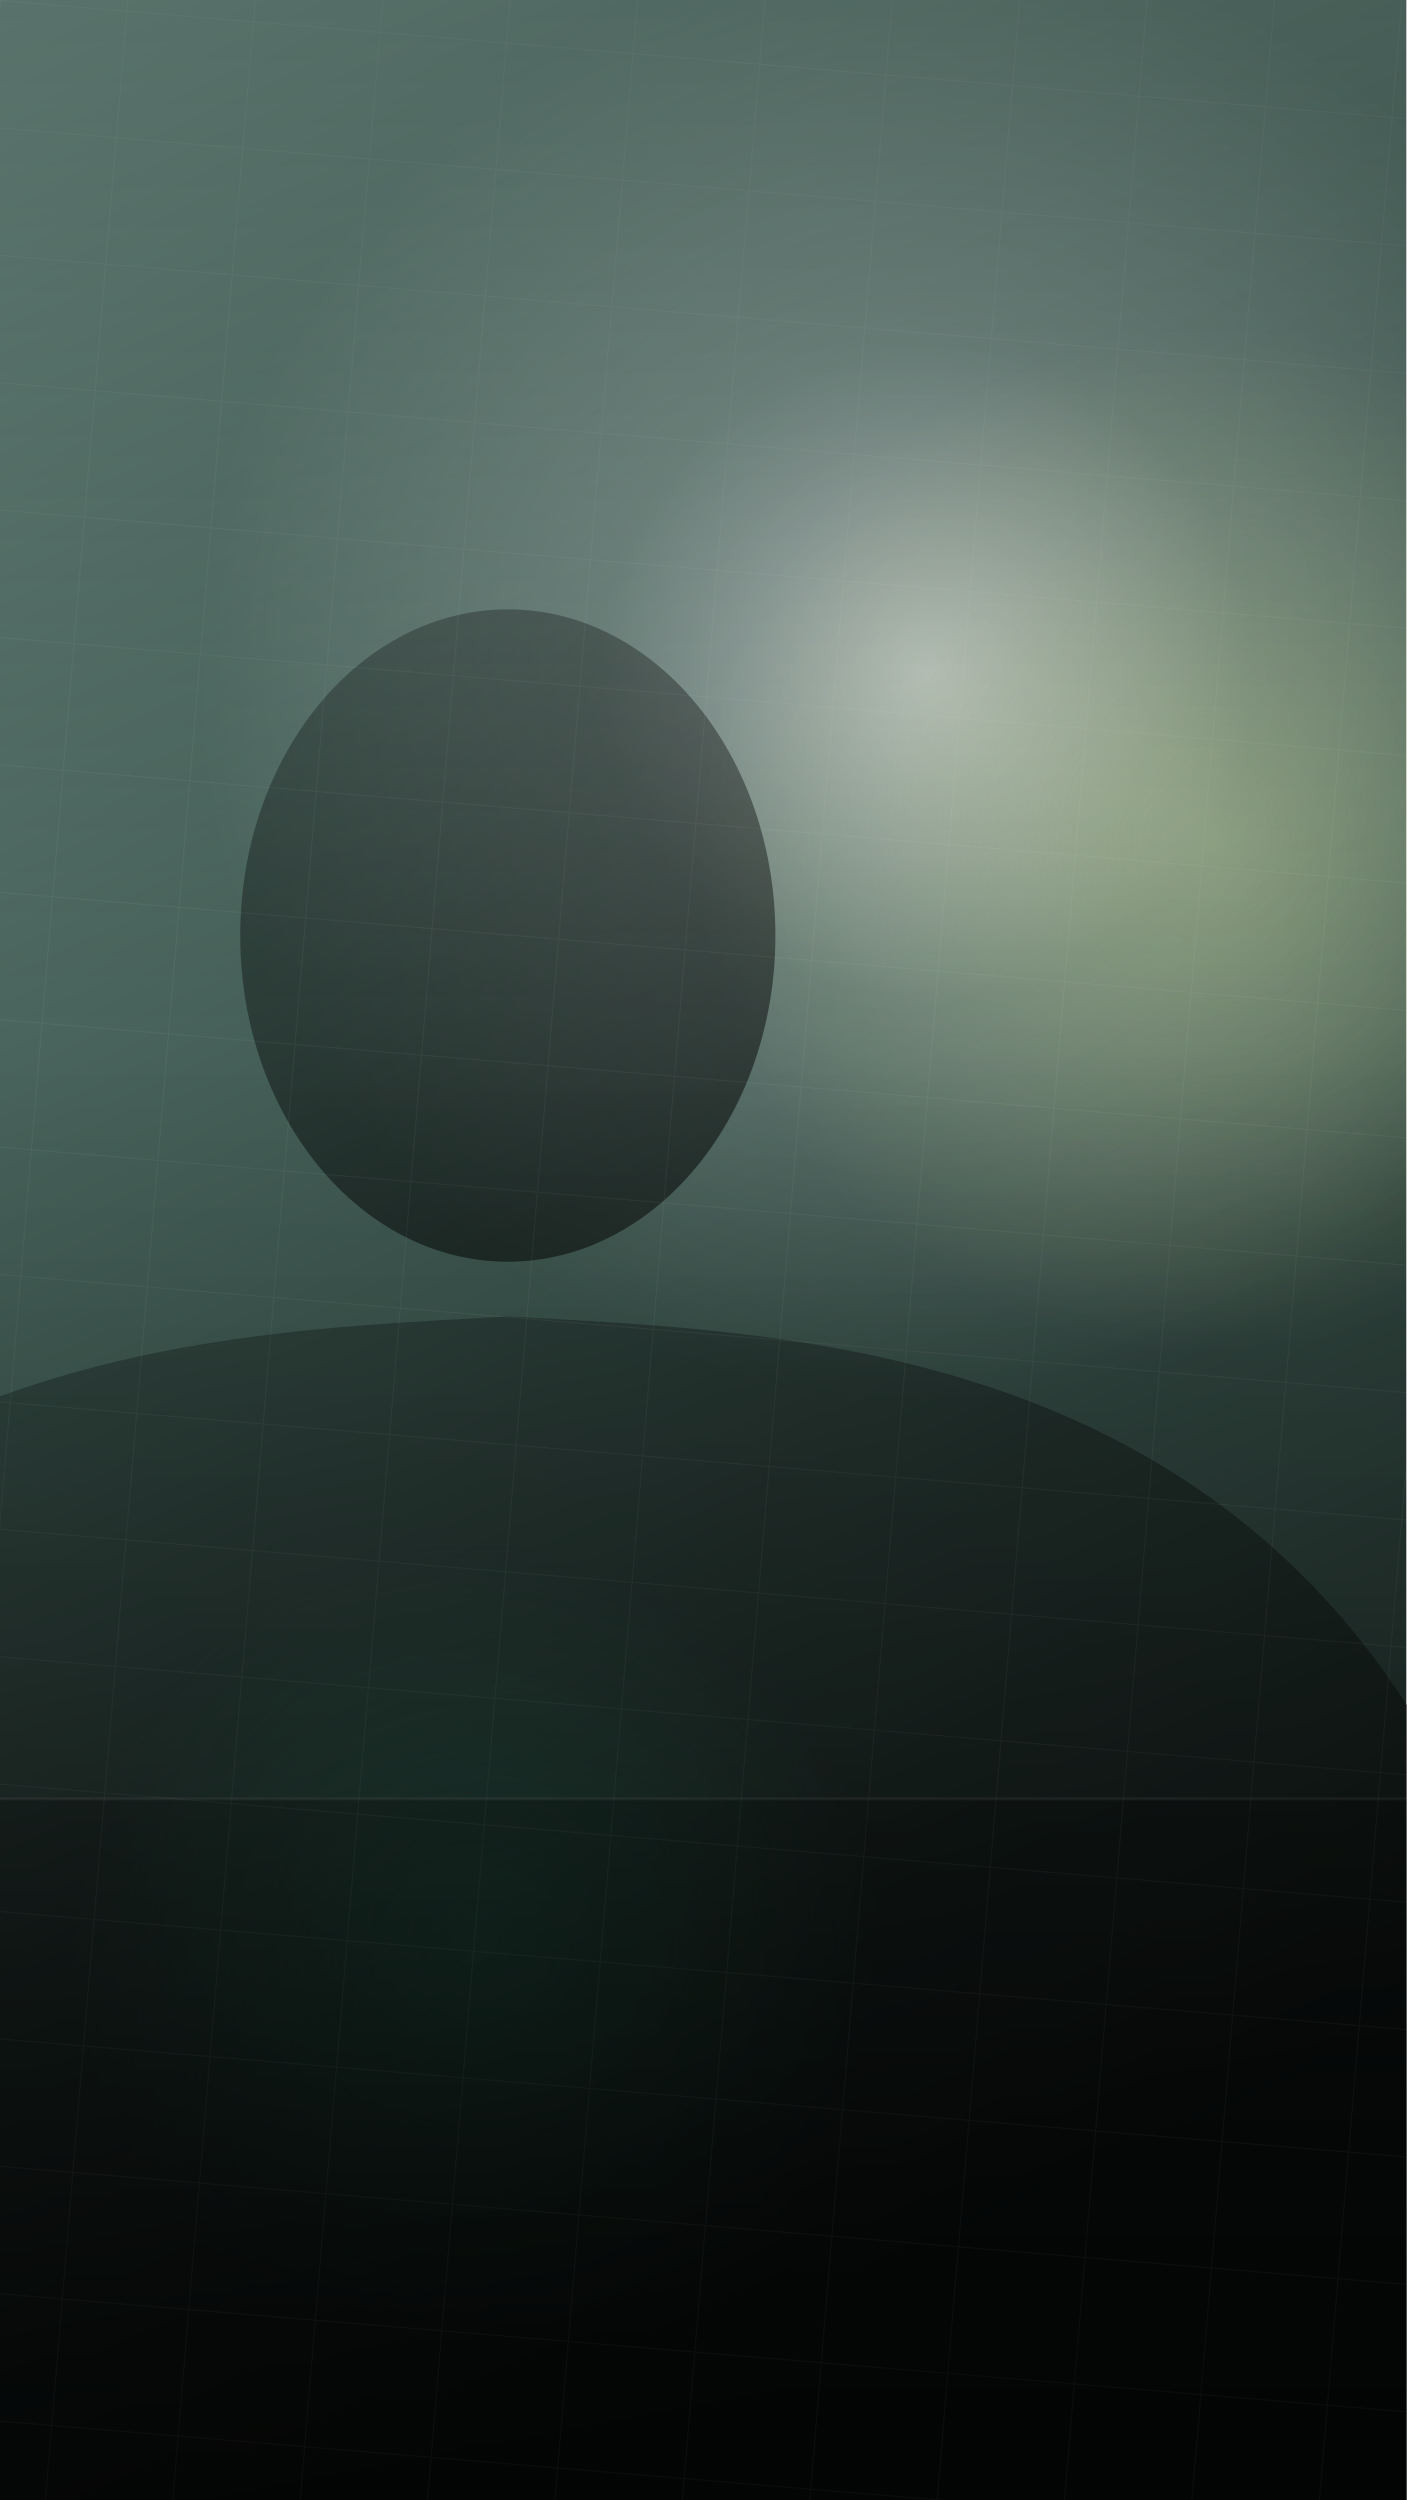
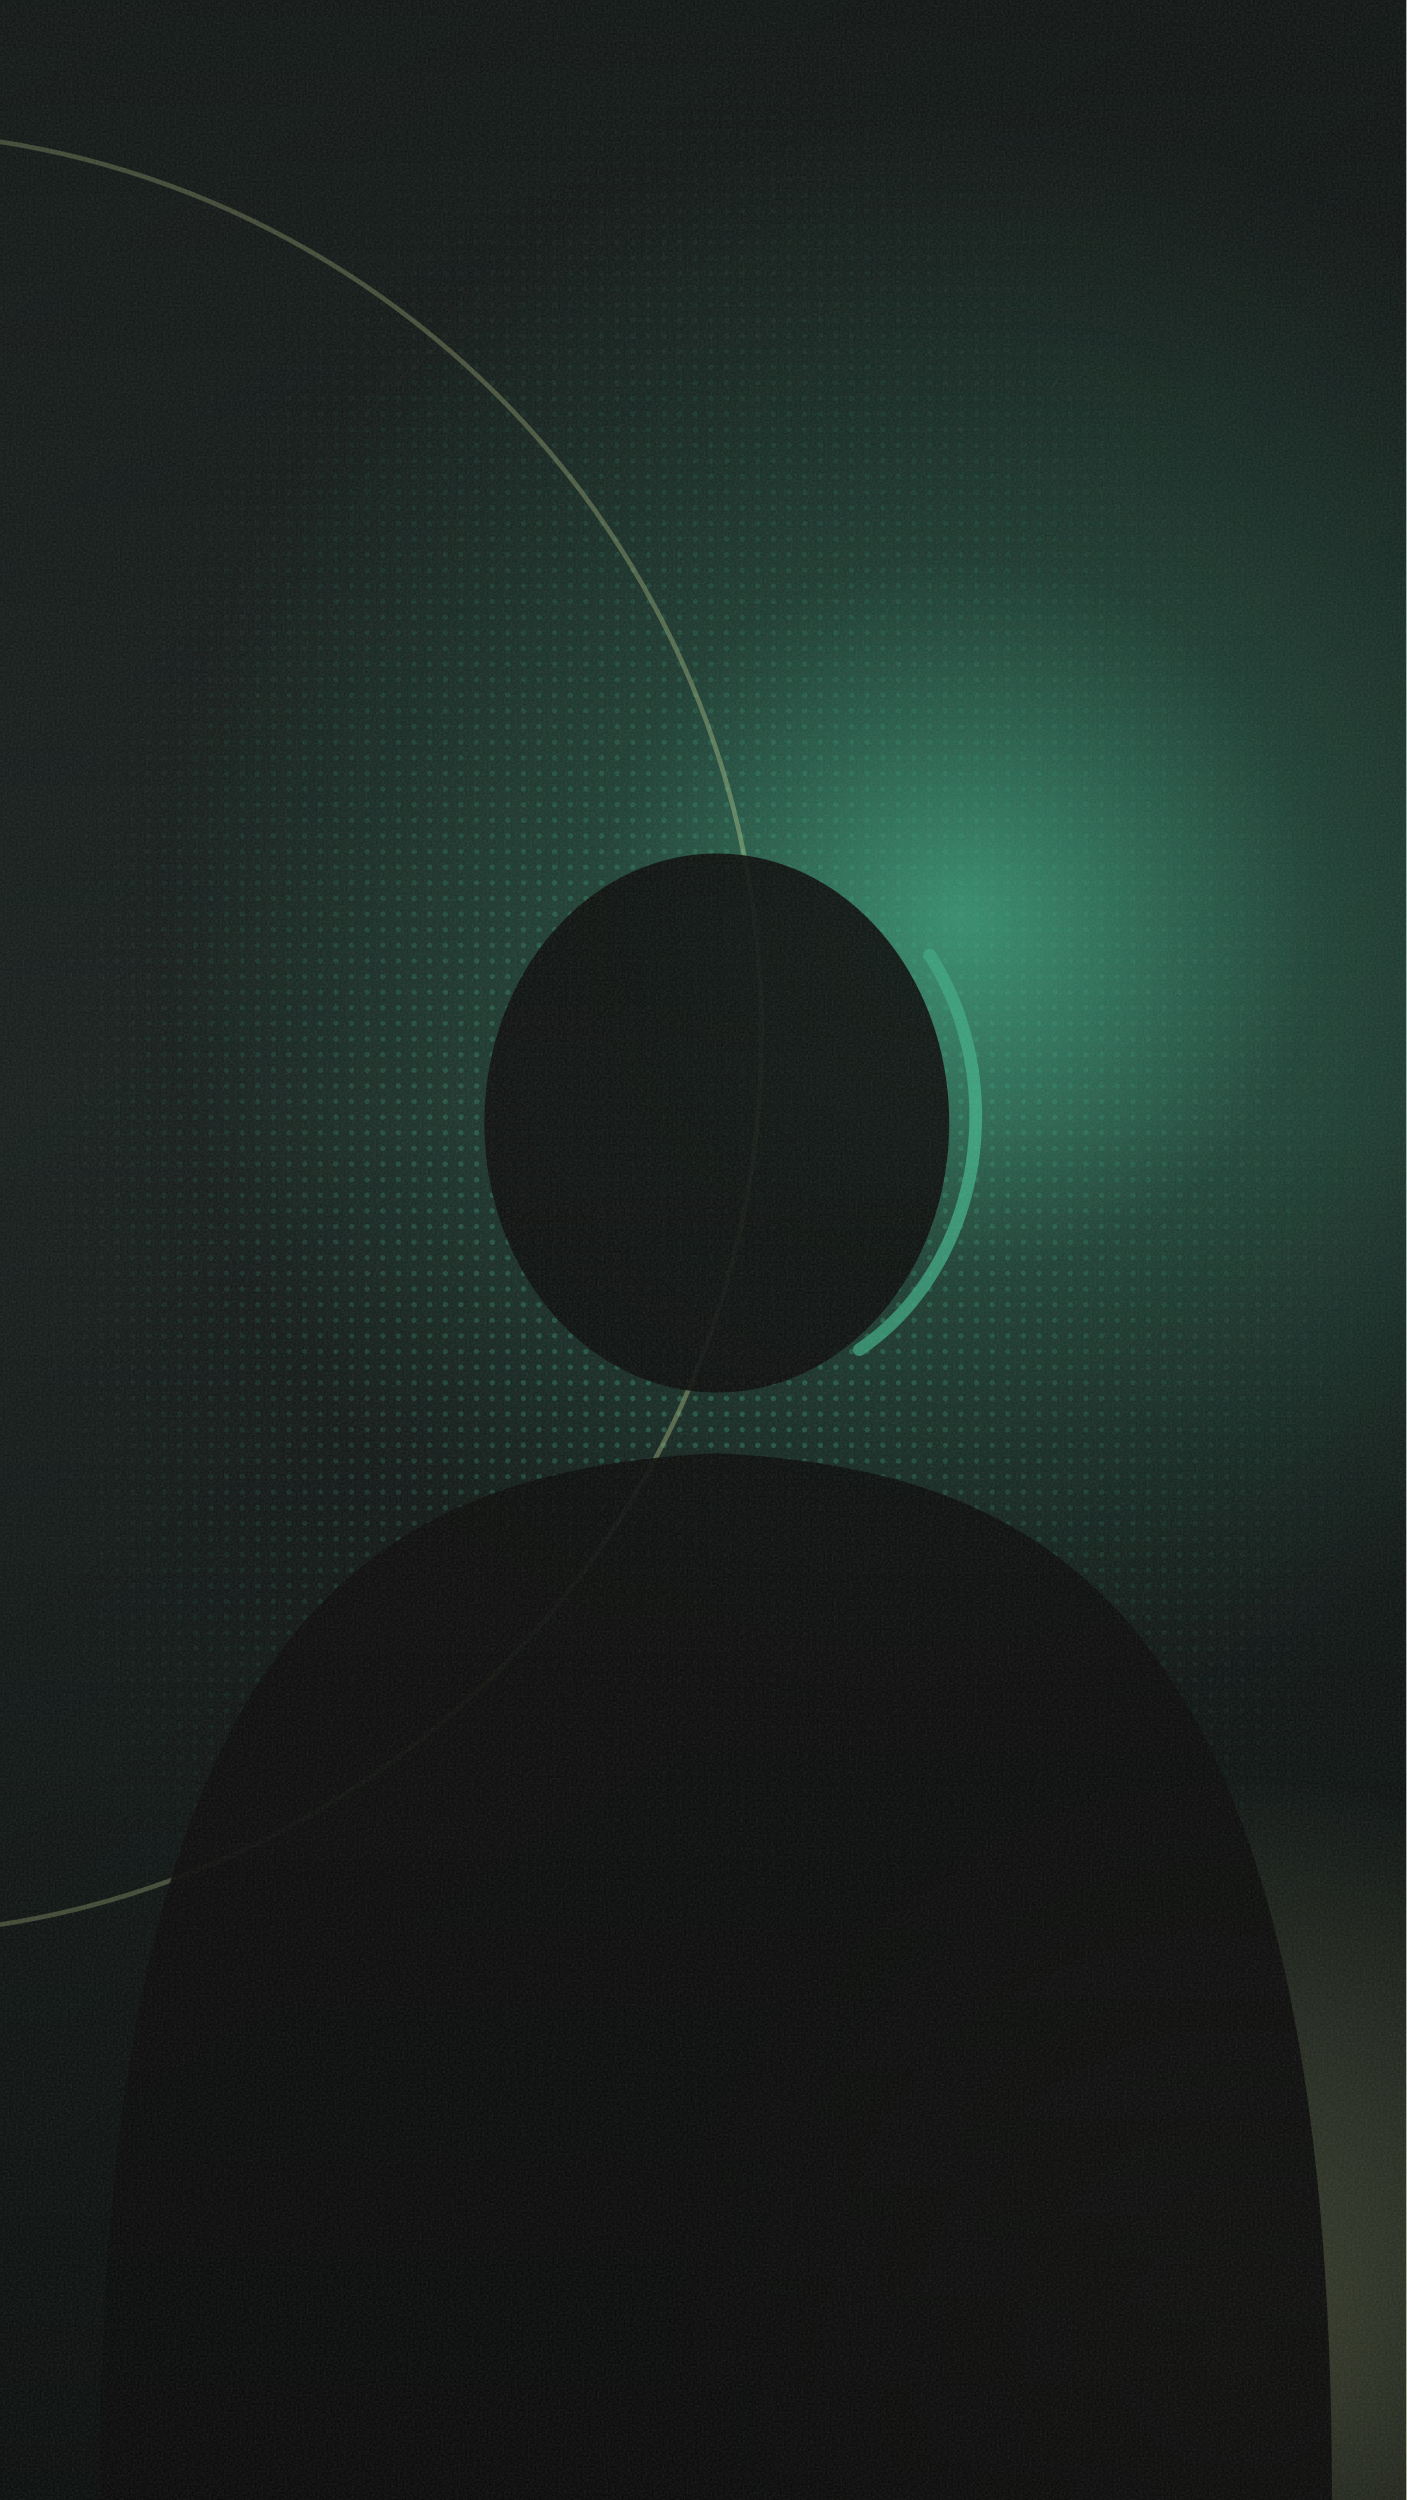
<svg xmlns="http://www.w3.org/2000/svg" width="720" height="1280" viewBox="0 0 720 1280">
  <defs>
-     <linearGradient id="wall" x1="0" y1="0" x2="0.25" y2="1">
-       <stop offset="0" stop-color="#6f8f86" />
-       <stop offset="0.55" stop-color="#3b544d" />
-       <stop offset="1" stop-color="#141d1a" />
+     <linearGradient id="a7026bg" x1="0" y1="0" x2="0.35" y2="1">
+       <stop offset="0" stop-color="#18211e" />
+       <stop offset="1" stop-color="#0d1412" />
    </linearGradient>
-     <linearGradient id="floor" x1="0" y1="0" x2="0" y2="1">
-       <stop offset="0" stop-color="#000000" stop-opacity="0.22" />
-       <stop offset="1" stop-color="#000000" stop-opacity="0.5" />
-     </linearGradient>
-     <radialGradient id="key">
-       <stop offset="0" stop-color="#ffffff" stop-opacity="0.62" />
-       <stop offset="0.45" stop-color="#ffffff" stop-opacity="0.2" />
-       <stop offset="1" stop-color="#ffffff" stop-opacity="0" />
+     <radialGradient id="a7026key">
+       <stop offset="0" stop-color="#3fae86" stop-opacity="0.85" />
+       <stop offset="0.45" stop-color="#3fae86" stop-opacity="0.28" />
+       <stop offset="1" stop-color="#3fae86" stop-opacity="0" />
    </radialGradient>
-     <radialGradient id="rim">
-       <stop offset="0" stop-color="#ecfdad" stop-opacity="0.34" />
+     <radialGradient id="a7026wash">
+       <stop offset="0" stop-color="#ecfdad" stop-opacity="0.4" />
      <stop offset="1" stop-color="#ecfdad" stop-opacity="0" />
    </radialGradient>
-     <radialGradient id="kiss">
-       <stop offset="0" stop-color="#3fae86" stop-opacity="0.3" />
-       <stop offset="1" stop-color="#3fae86" stop-opacity="0" />
+     <radialGradient id="a7026dotmask">
+       <stop offset="0" stop-color="#fff" stop-opacity="0.9" />
+       <stop offset="1" stop-color="#fff" stop-opacity="0" />
    </radialGradient>
-     <linearGradient id="subject" x1="0" y1="0" x2="0.35" y2="1">
-       <stop offset="0" stop-color="#000000" stop-opacity="0.24" />
-       <stop offset="1" stop-color="#000000" stop-opacity="0.5" />
+     <mask id="a7026dm">
+       <rect width="720" height="1280" fill="url(#a7026dotmask)" />
+     </mask>
+     <pattern id="a7026dots" width="8" height="8" patternUnits="userSpaceOnUse">
+       <circle cx="4" cy="4" r="1.36" fill="#3fae86" fill-opacity="0.5" />
+     </pattern>
+     <linearGradient id="a7026vig" x1="0" y1="0" x2="0" y2="1">
+       <stop offset="0" stop-color="#000" stop-opacity="0.4" />
+       <stop offset="0.45" stop-color="#000" stop-opacity="0" />
+       <stop offset="1" stop-color="#000" stop-opacity="0.55" />
    </linearGradient>
-     <linearGradient id="vig" x1="0" y1="0" x2="0" y2="1">
-       <stop offset="0" stop-color="#000000" stop-opacity="0.2" />
-       <stop offset="0.42" stop-color="#000000" stop-opacity="0" />
-       <stop offset="1" stop-color="#000000" stop-opacity="0.34" />
-     </linearGradient>
-     <pattern id="grain" width="65" height="65" patternUnits="userSpaceOnUse" patternTransform="rotate(4.8)">
-       <path d="M0 0H65M0 0V65" stroke="#ffffff" stroke-opacity="0.045" stroke-width="1" />
-     </pattern>
+     <filter id="a7026grain" x="0" y="0" width="100%" height="100%">
+       <feTurbulence type="fractalNoise" baseFrequency="0.9" numOctaves="2" seed="43" result="n" />
+       <feColorMatrix in="n" type="saturate" values="0" />
+     </filter>
  </defs>
-   <rect width="720" height="1280" fill="url(#wall)" />
-   <circle cx="475" cy="344" r="377" fill="url(#key)" />
-   <circle cx="619" cy="430" r="264" fill="url(#rim)" />
-   <circle cx="245" cy="998" r="207" fill="url(#kiss)" />
-   <rect y="921" width="720" height="359" fill="url(#floor)" />
-   <path d="M0 921H720" stroke="#ffffff" stroke-opacity="0.12" stroke-width="1.5" />
-   <g fill="url(#subject)">
-     <ellipse cx="260" cy="479" rx="137" ry="167" />
-     <path d="M-294 1280              C-294 685               75 685               260 674              C445 685               815 685               815 1280Z" />
+   <rect width="720" height="1280" fill="url(#a7026bg)" />
+   <circle cx="492" cy="469" r="411" fill="url(#a7026key)" />
+   <circle cx="634" cy="1204" r="296" fill="url(#a7026wash)" />
+   <g mask="url(#a7026dm)">
+     <rect width="720" height="1280" fill="url(#a7026dots)" />
  </g>
-   <rect width="720" height="1280" fill="url(#grain)" />
-   <rect width="720" height="1280" fill="url(#vig)" />
+   <circle cx="-72" cy="529" r="462" fill="none" stroke="#ecfdad" stroke-opacity="0.35" stroke-width="2.4" />
+   <g>
+     <path d="M51 1280              C51 825               194 753               367 744              C539 753               682 825               682 1280Z" fill="#0b0c0a" fill-opacity="0.9" />
+     <ellipse cx="367" cy="575" rx="119" ry="138" fill="#0b0c0a" fill-opacity="0.9" />
+     <path d="M476 489              A119 138 0 0 1 440 691" fill="none" stroke="#3fae86" stroke-opacity="0.8" stroke-width="6.5" stroke-linecap="round" />
+   </g>
+   <rect width="720" height="1280" fill="url(#a7026vig)" />
+   <g opacity="0.14" filter="url(#a7026grain)">
+     <rect width="720" height="1280" />
+   </g>
</svg>
